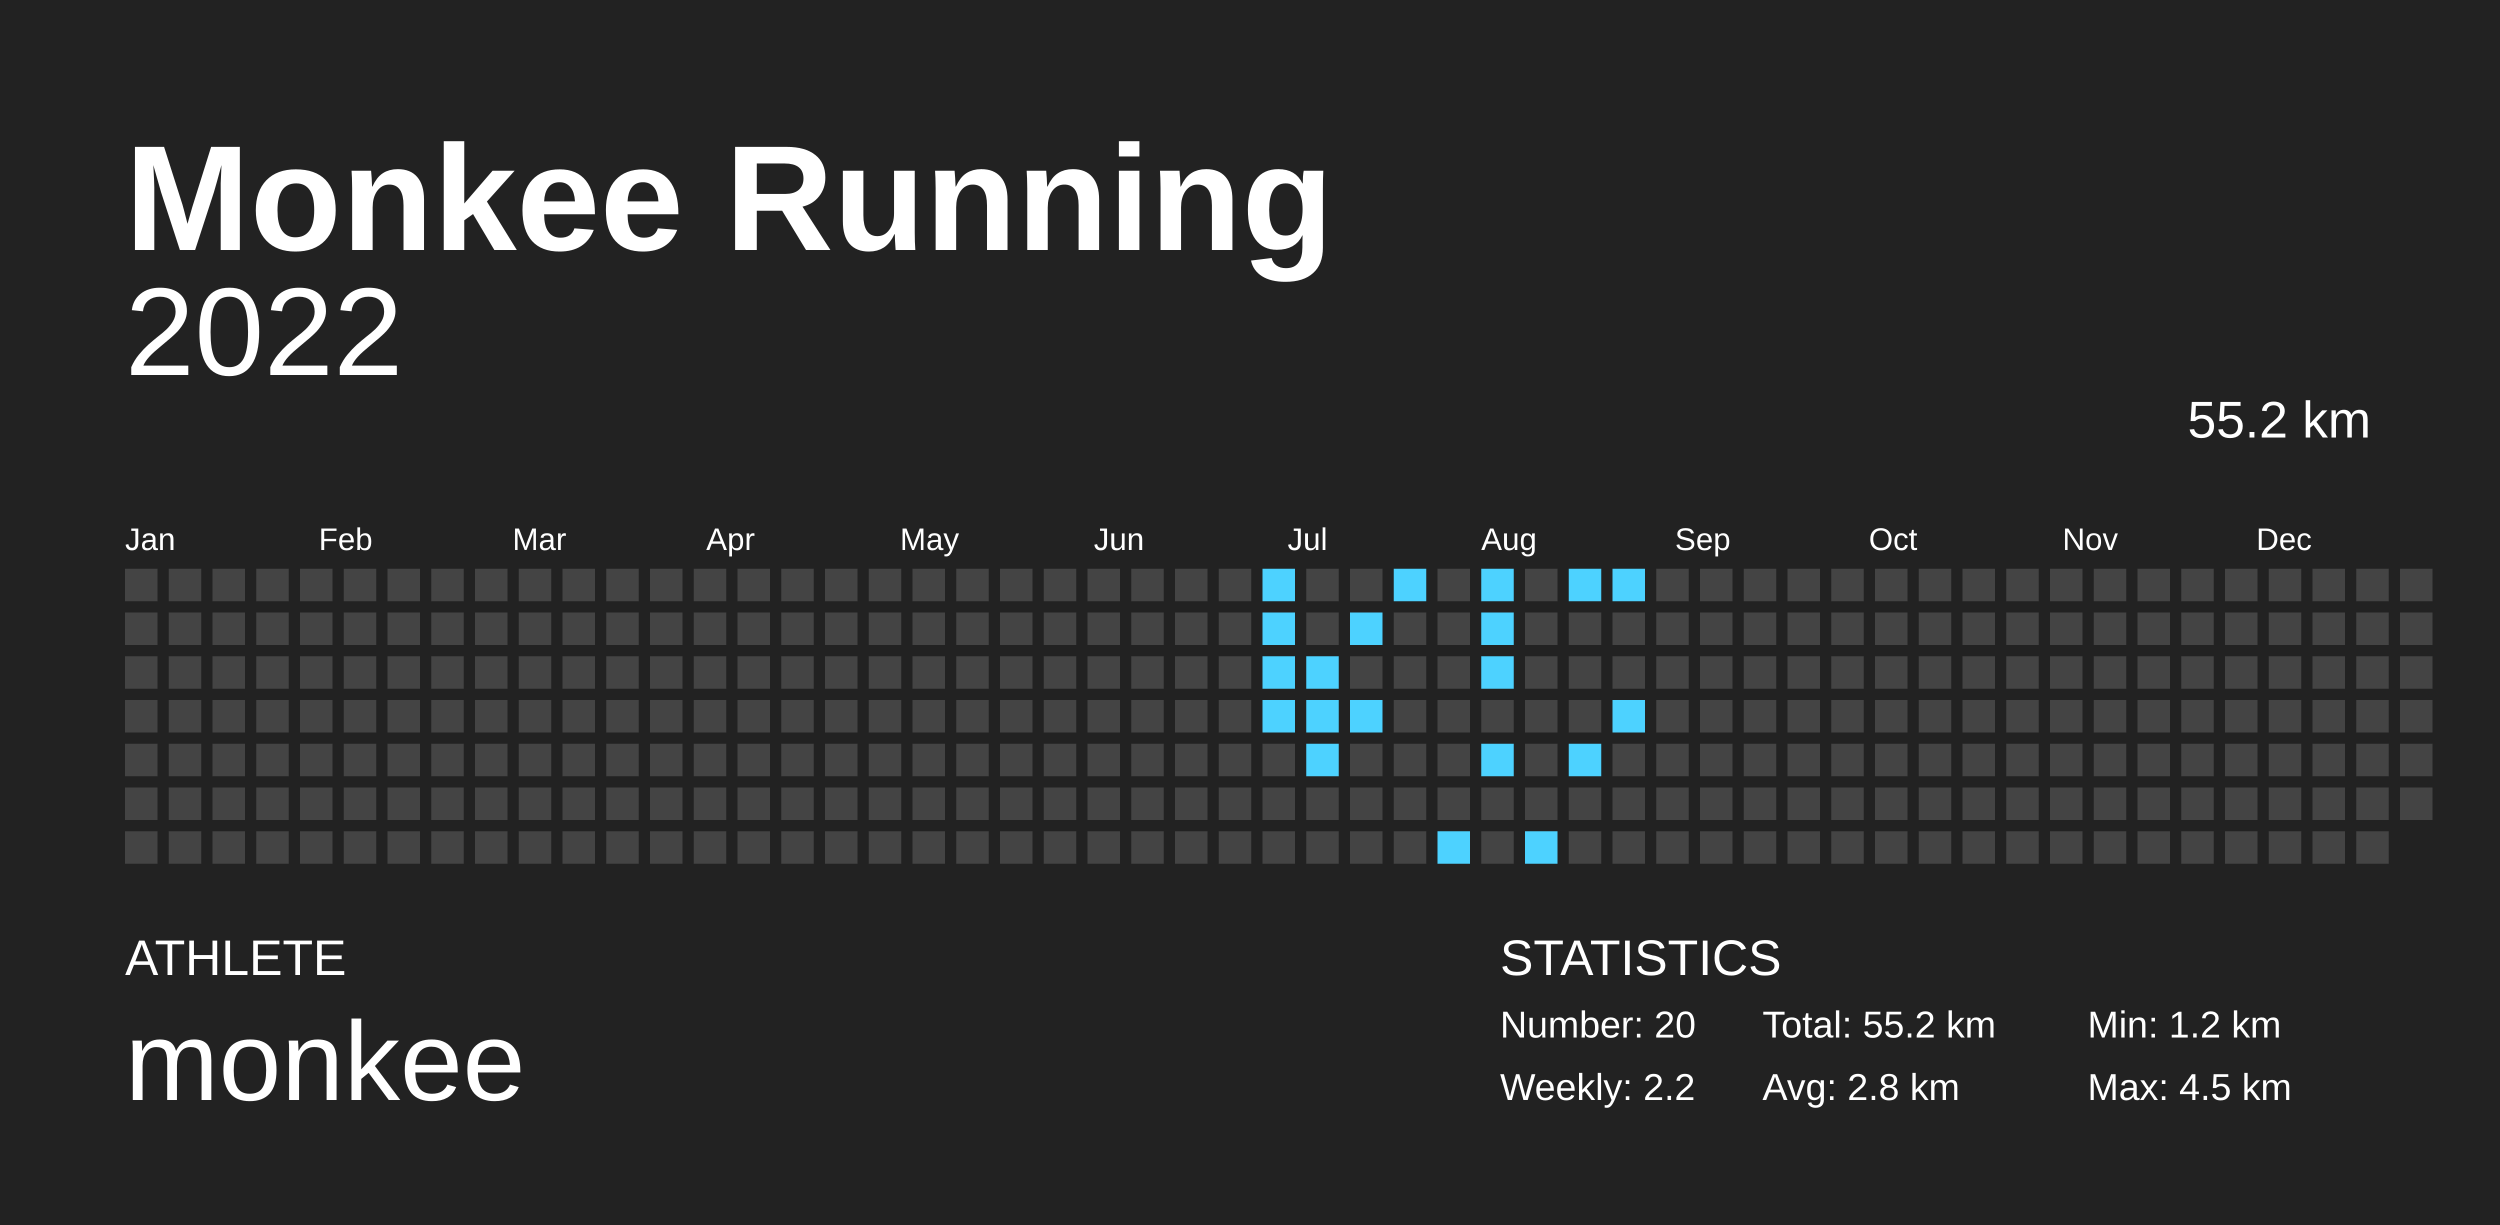
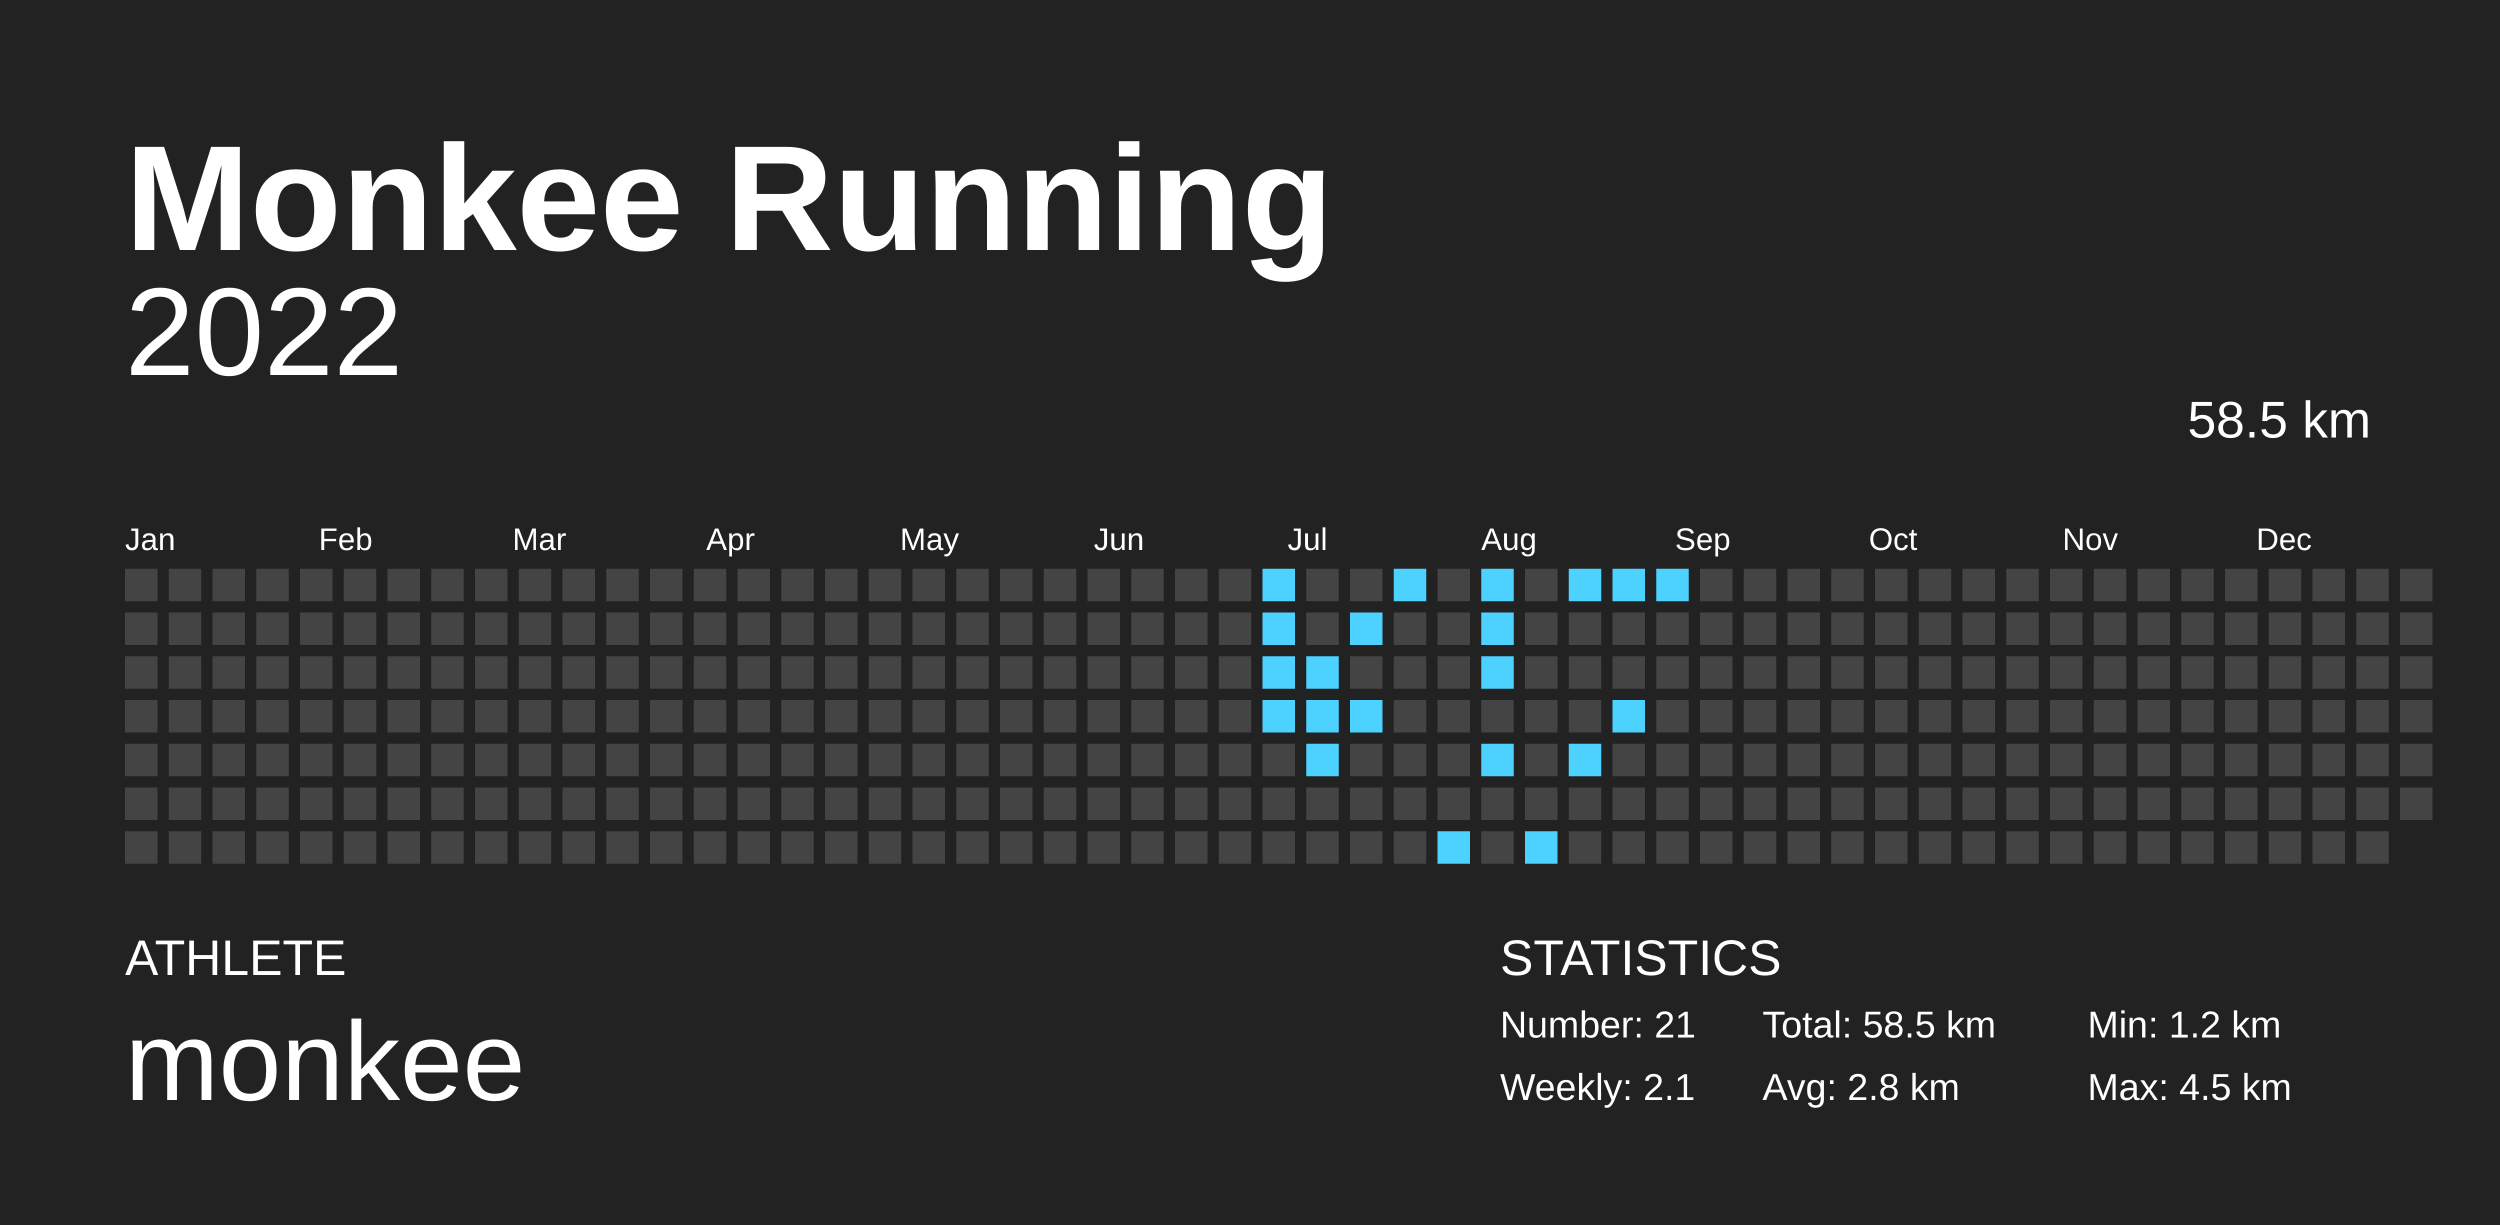
<svg xmlns="http://www.w3.org/2000/svg" baseProfile="full" height="98mm" version="1.1" viewBox="0,0,200,98" width="200mm">
  <defs />
  <rect fill="#222222" height="98" width="200" x="0" y="0" />
  <text fill="#FFFFFF" style="font-size:12px; font-family:Arial; font-weight:bold;" x="10" y="20">Monkee Running</text>
  <text fill="#FFFFFF" style="font-size:4px; font-family:Arial" x="10" y="78">ATHLETE</text>
  <text fill="#FFFFFF" style="font-size:9px; font-family:Arial" x="10" y="88">monkee</text>
  <text fill="#FFFFFF" style="font-size:4px; font-family:Arial" x="120" y="78">STATISTICS</text>
-   <text fill="#FFFFFF" style="font-size:3px; font-family:Arial" x="120" y="83">Number: 20</text>
-   <text fill="#FFFFFF" style="font-size:3px; font-family:Arial" x="120" y="88">Weekly: 2.2</text>
-   <text fill="#FFFFFF" style="font-size:3px; font-family:Arial" x="141" y="83">Total: 55.2 km</text>
+   <text fill="#FFFFFF" style="font-size:3px; font-family:Arial" x="120" y="83">Number: 21</text>
+   <text fill="#FFFFFF" style="font-size:3px; font-family:Arial" x="120" y="88">Weekly: 2.1</text>
+   <text fill="#FFFFFF" style="font-size:3px; font-family:Arial" x="141" y="83">Total: 58.5 km</text>
  <text fill="#FFFFFF" style="font-size:3px; font-family:Arial" x="141" y="88">Avg: 2.8 km</text>
  <text fill="#FFFFFF" style="font-size:3px; font-family:Arial" x="167" y="83">Min: 1.2 km</text>
  <text fill="#FFFFFF" style="font-size:3px; font-family:Arial" x="167" y="88">Max: 4.5 km</text>
  <text alignment-baseline="hanging" fill="#FFFFFF" style="font-size:10.0px; font-family:Arial;" x="10" y="30">2022</text>
-   <text alignment-baseline="hanging" fill="#FFFFFF" style="font-size:4.125px; font-family:Arial;" x="175" y="35">55.2 km</text>
+   <text alignment-baseline="hanging" fill="#FFFFFF" style="font-size:4.125px; font-family:Arial;" x="175" y="35">58.5 km</text>
  <text fill="#FFFFFF" style="font-size:2.5px; font-family:Arial" x="10.0" y="44">Jan</text>
  <text fill="#FFFFFF" style="font-size:2.5px; font-family:Arial" x="25.5" y="44">Feb</text>
  <text fill="#FFFFFF" style="font-size:2.5px; font-family:Arial" x="41.0" y="44">Mar</text>
  <text fill="#FFFFFF" style="font-size:2.5px; font-family:Arial" x="56.5" y="44">Apr</text>
  <text fill="#FFFFFF" style="font-size:2.5px; font-family:Arial" x="72.0" y="44">May</text>
  <text fill="#FFFFFF" style="font-size:2.5px; font-family:Arial" x="87.5" y="44">Jun</text>
  <text fill="#FFFFFF" style="font-size:2.5px; font-family:Arial" x="103.0" y="44">Jul</text>
  <text fill="#FFFFFF" style="font-size:2.5px; font-family:Arial" x="118.5" y="44">Aug</text>
  <text fill="#FFFFFF" style="font-size:2.5px; font-family:Arial" x="134.0" y="44">Sep</text>
  <text fill="#FFFFFF" style="font-size:2.5px; font-family:Arial" x="149.5" y="44">Oct</text>
  <text fill="#FFFFFF" style="font-size:2.5px; font-family:Arial" x="165.0" y="44">Nov</text>
  <text fill="#FFFFFF" style="font-size:2.5px; font-family:Arial" x="180.5" y="44">Dec</text>
  <rect fill="#444444" height="2.6" width="2.6" x="10.0" y="45.5" />
  <rect fill="#444444" height="2.6" width="2.6" x="10.0" y="49.0" />
  <rect fill="#444444" height="2.6" width="2.6" x="10.0" y="52.5" />
  <rect fill="#444444" height="2.6" width="2.6" x="10.0" y="56.0" />
  <rect fill="#444444" height="2.6" width="2.6" x="10.0" y="59.5" />
  <rect fill="#444444" height="2.6" width="2.6" x="10.0" y="63.0" />
  <rect fill="#444444" height="2.6" width="2.6" x="10.0" y="66.5" />
  <rect fill="#444444" height="2.6" width="2.6" x="13.5" y="45.5" />
  <rect fill="#444444" height="2.6" width="2.6" x="13.5" y="49.0" />
  <rect fill="#444444" height="2.6" width="2.6" x="13.5" y="52.5" />
  <rect fill="#444444" height="2.6" width="2.6" x="13.5" y="56.0" />
  <rect fill="#444444" height="2.6" width="2.6" x="13.5" y="59.5" />
  <rect fill="#444444" height="2.6" width="2.6" x="13.5" y="63.0" />
  <rect fill="#444444" height="2.6" width="2.6" x="13.5" y="66.5" />
  <rect fill="#444444" height="2.6" width="2.6" x="17.0" y="45.5" />
  <rect fill="#444444" height="2.6" width="2.6" x="17.0" y="49.0" />
  <rect fill="#444444" height="2.6" width="2.6" x="17.0" y="52.5" />
  <rect fill="#444444" height="2.6" width="2.6" x="17.0" y="56.0" />
  <rect fill="#444444" height="2.6" width="2.6" x="17.0" y="59.5" />
  <rect fill="#444444" height="2.6" width="2.6" x="17.0" y="63.0" />
  <rect fill="#444444" height="2.6" width="2.6" x="17.0" y="66.5" />
  <rect fill="#444444" height="2.6" width="2.6" x="20.5" y="45.5" />
  <rect fill="#444444" height="2.6" width="2.6" x="20.5" y="49.0" />
  <rect fill="#444444" height="2.6" width="2.6" x="20.5" y="52.5" />
  <rect fill="#444444" height="2.6" width="2.6" x="20.5" y="56.0" />
  <rect fill="#444444" height="2.6" width="2.6" x="20.5" y="59.5" />
  <rect fill="#444444" height="2.6" width="2.6" x="20.5" y="63.0" />
  <rect fill="#444444" height="2.6" width="2.6" x="20.5" y="66.5" />
  <rect fill="#444444" height="2.6" width="2.6" x="24.0" y="45.5" />
  <rect fill="#444444" height="2.6" width="2.6" x="24.0" y="49.0" />
  <rect fill="#444444" height="2.6" width="2.6" x="24.0" y="52.5" />
  <rect fill="#444444" height="2.6" width="2.6" x="24.0" y="56.0" />
  <rect fill="#444444" height="2.6" width="2.6" x="24.0" y="59.5" />
  <rect fill="#444444" height="2.6" width="2.6" x="24.0" y="63.0" />
  <rect fill="#444444" height="2.6" width="2.6" x="24.0" y="66.5" />
  <rect fill="#444444" height="2.6" width="2.6" x="27.5" y="45.5" />
  <rect fill="#444444" height="2.6" width="2.6" x="27.5" y="49.0" />
  <rect fill="#444444" height="2.6" width="2.6" x="27.5" y="52.5" />
  <rect fill="#444444" height="2.6" width="2.6" x="27.5" y="56.0" />
  <rect fill="#444444" height="2.6" width="2.6" x="27.5" y="59.5" />
  <rect fill="#444444" height="2.6" width="2.6" x="27.5" y="63.0" />
  <rect fill="#444444" height="2.6" width="2.6" x="27.5" y="66.5" />
  <rect fill="#444444" height="2.6" width="2.6" x="31.0" y="45.5" />
  <rect fill="#444444" height="2.6" width="2.6" x="31.0" y="49.0" />
  <rect fill="#444444" height="2.6" width="2.6" x="31.0" y="52.5" />
  <rect fill="#444444" height="2.6" width="2.6" x="31.0" y="56.0" />
  <rect fill="#444444" height="2.6" width="2.6" x="31.0" y="59.5" />
  <rect fill="#444444" height="2.6" width="2.6" x="31.0" y="63.0" />
  <rect fill="#444444" height="2.6" width="2.6" x="31.0" y="66.5" />
  <rect fill="#444444" height="2.6" width="2.6" x="34.5" y="45.5" />
  <rect fill="#444444" height="2.6" width="2.6" x="34.5" y="49.0" />
  <rect fill="#444444" height="2.6" width="2.6" x="34.5" y="52.5" />
  <rect fill="#444444" height="2.6" width="2.6" x="34.5" y="56.0" />
  <rect fill="#444444" height="2.6" width="2.6" x="34.5" y="59.5" />
  <rect fill="#444444" height="2.6" width="2.6" x="34.5" y="63.0" />
  <rect fill="#444444" height="2.6" width="2.6" x="34.5" y="66.5" />
  <rect fill="#444444" height="2.6" width="2.6" x="38.0" y="45.5" />
  <rect fill="#444444" height="2.6" width="2.6" x="38.0" y="49.0" />
  <rect fill="#444444" height="2.6" width="2.6" x="38.0" y="52.5" />
  <rect fill="#444444" height="2.6" width="2.6" x="38.0" y="56.0" />
  <rect fill="#444444" height="2.6" width="2.6" x="38.0" y="59.5" />
  <rect fill="#444444" height="2.6" width="2.6" x="38.0" y="63.0" />
  <rect fill="#444444" height="2.6" width="2.6" x="38.0" y="66.5" />
  <rect fill="#444444" height="2.6" width="2.6" x="41.5" y="45.5" />
  <rect fill="#444444" height="2.6" width="2.6" x="41.5" y="49.0" />
  <rect fill="#444444" height="2.6" width="2.6" x="41.5" y="52.5" />
  <rect fill="#444444" height="2.6" width="2.6" x="41.5" y="56.0" />
  <rect fill="#444444" height="2.6" width="2.6" x="41.5" y="59.5" />
  <rect fill="#444444" height="2.6" width="2.6" x="41.5" y="63.0" />
  <rect fill="#444444" height="2.6" width="2.6" x="41.5" y="66.5" />
  <rect fill="#444444" height="2.6" width="2.6" x="45.0" y="45.5" />
  <rect fill="#444444" height="2.6" width="2.6" x="45.0" y="49.0" />
  <rect fill="#444444" height="2.6" width="2.6" x="45.0" y="52.5" />
  <rect fill="#444444" height="2.6" width="2.6" x="45.0" y="56.0" />
  <rect fill="#444444" height="2.6" width="2.6" x="45.0" y="59.5" />
  <rect fill="#444444" height="2.6" width="2.6" x="45.0" y="63.0" />
  <rect fill="#444444" height="2.6" width="2.6" x="45.0" y="66.5" />
  <rect fill="#444444" height="2.6" width="2.6" x="48.5" y="45.5" />
  <rect fill="#444444" height="2.6" width="2.6" x="48.5" y="49.0" />
  <rect fill="#444444" height="2.6" width="2.6" x="48.5" y="52.5" />
  <rect fill="#444444" height="2.6" width="2.6" x="48.5" y="56.0" />
  <rect fill="#444444" height="2.6" width="2.6" x="48.5" y="59.5" />
  <rect fill="#444444" height="2.6" width="2.6" x="48.5" y="63.0" />
  <rect fill="#444444" height="2.6" width="2.6" x="48.5" y="66.5" />
  <rect fill="#444444" height="2.6" width="2.6" x="52.0" y="45.5" />
  <rect fill="#444444" height="2.6" width="2.6" x="52.0" y="49.0" />
  <rect fill="#444444" height="2.6" width="2.6" x="52.0" y="52.5" />
  <rect fill="#444444" height="2.6" width="2.6" x="52.0" y="56.0" />
  <rect fill="#444444" height="2.6" width="2.6" x="52.0" y="59.5" />
  <rect fill="#444444" height="2.6" width="2.6" x="52.0" y="63.0" />
  <rect fill="#444444" height="2.6" width="2.6" x="52.0" y="66.5" />
  <rect fill="#444444" height="2.6" width="2.6" x="55.5" y="45.5" />
  <rect fill="#444444" height="2.6" width="2.6" x="55.5" y="49.0" />
  <rect fill="#444444" height="2.6" width="2.6" x="55.5" y="52.5" />
  <rect fill="#444444" height="2.6" width="2.6" x="55.5" y="56.0" />
  <rect fill="#444444" height="2.6" width="2.6" x="55.5" y="59.5" />
  <rect fill="#444444" height="2.6" width="2.6" x="55.5" y="63.0" />
  <rect fill="#444444" height="2.6" width="2.6" x="55.5" y="66.5" />
  <rect fill="#444444" height="2.6" width="2.6" x="59.0" y="45.5" />
  <rect fill="#444444" height="2.6" width="2.6" x="59.0" y="49.0" />
  <rect fill="#444444" height="2.6" width="2.6" x="59.0" y="52.5" />
  <rect fill="#444444" height="2.6" width="2.6" x="59.0" y="56.0" />
  <rect fill="#444444" height="2.6" width="2.6" x="59.0" y="59.5" />
  <rect fill="#444444" height="2.6" width="2.6" x="59.0" y="63.0" />
  <rect fill="#444444" height="2.6" width="2.6" x="59.0" y="66.5" />
  <rect fill="#444444" height="2.6" width="2.6" x="62.5" y="45.5" />
  <rect fill="#444444" height="2.6" width="2.6" x="62.5" y="49.0" />
  <rect fill="#444444" height="2.6" width="2.6" x="62.5" y="52.5" />
  <rect fill="#444444" height="2.6" width="2.6" x="62.5" y="56.0" />
  <rect fill="#444444" height="2.6" width="2.6" x="62.5" y="59.5" />
  <rect fill="#444444" height="2.6" width="2.6" x="62.5" y="63.0" />
  <rect fill="#444444" height="2.6" width="2.6" x="62.5" y="66.5" />
  <rect fill="#444444" height="2.6" width="2.6" x="66.0" y="45.5" />
  <rect fill="#444444" height="2.6" width="2.6" x="66.0" y="49.0" />
  <rect fill="#444444" height="2.6" width="2.6" x="66.0" y="52.5" />
  <rect fill="#444444" height="2.6" width="2.6" x="66.0" y="56.0" />
  <rect fill="#444444" height="2.6" width="2.6" x="66.0" y="59.5" />
  <rect fill="#444444" height="2.6" width="2.6" x="66.0" y="63.0" />
  <rect fill="#444444" height="2.6" width="2.6" x="66.0" y="66.5" />
  <rect fill="#444444" height="2.6" width="2.6" x="69.5" y="45.5" />
  <rect fill="#444444" height="2.6" width="2.6" x="69.5" y="49.0" />
  <rect fill="#444444" height="2.6" width="2.6" x="69.5" y="52.5" />
  <rect fill="#444444" height="2.6" width="2.6" x="69.5" y="56.0" />
  <rect fill="#444444" height="2.6" width="2.6" x="69.5" y="59.5" />
  <rect fill="#444444" height="2.6" width="2.6" x="69.5" y="63.0" />
  <rect fill="#444444" height="2.6" width="2.6" x="69.5" y="66.5" />
  <rect fill="#444444" height="2.6" width="2.6" x="73.0" y="45.5" />
  <rect fill="#444444" height="2.6" width="2.6" x="73.0" y="49.0" />
  <rect fill="#444444" height="2.6" width="2.6" x="73.0" y="52.5" />
  <rect fill="#444444" height="2.6" width="2.6" x="73.0" y="56.0" />
  <rect fill="#444444" height="2.6" width="2.6" x="73.0" y="59.5" />
  <rect fill="#444444" height="2.6" width="2.6" x="73.0" y="63.0" />
  <rect fill="#444444" height="2.6" width="2.6" x="73.0" y="66.5" />
  <rect fill="#444444" height="2.6" width="2.6" x="76.5" y="45.5" />
  <rect fill="#444444" height="2.6" width="2.6" x="76.5" y="49.0" />
  <rect fill="#444444" height="2.6" width="2.6" x="76.5" y="52.5" />
  <rect fill="#444444" height="2.6" width="2.6" x="76.5" y="56.0" />
  <rect fill="#444444" height="2.6" width="2.6" x="76.5" y="59.5" />
  <rect fill="#444444" height="2.6" width="2.6" x="76.5" y="63.0" />
  <rect fill="#444444" height="2.6" width="2.6" x="76.5" y="66.5" />
  <rect fill="#444444" height="2.6" width="2.6" x="80.0" y="45.5" />
  <rect fill="#444444" height="2.6" width="2.6" x="80.0" y="49.0" />
  <rect fill="#444444" height="2.6" width="2.6" x="80.0" y="52.5" />
  <rect fill="#444444" height="2.6" width="2.6" x="80.0" y="56.0" />
  <rect fill="#444444" height="2.6" width="2.6" x="80.0" y="59.5" />
  <rect fill="#444444" height="2.6" width="2.6" x="80.0" y="63.0" />
  <rect fill="#444444" height="2.6" width="2.6" x="80.0" y="66.5" />
  <rect fill="#444444" height="2.6" width="2.6" x="83.5" y="45.5" />
  <rect fill="#444444" height="2.6" width="2.6" x="83.5" y="49.0" />
  <rect fill="#444444" height="2.6" width="2.6" x="83.5" y="52.5" />
  <rect fill="#444444" height="2.6" width="2.6" x="83.5" y="56.0" />
  <rect fill="#444444" height="2.6" width="2.6" x="83.5" y="59.5" />
  <rect fill="#444444" height="2.6" width="2.6" x="83.5" y="63.0" />
  <rect fill="#444444" height="2.6" width="2.6" x="83.5" y="66.5" />
  <rect fill="#444444" height="2.6" width="2.6" x="87.0" y="45.5" />
  <rect fill="#444444" height="2.6" width="2.6" x="87.0" y="49.0" />
  <rect fill="#444444" height="2.6" width="2.6" x="87.0" y="52.5" />
  <rect fill="#444444" height="2.6" width="2.6" x="87.0" y="56.0" />
  <rect fill="#444444" height="2.6" width="2.6" x="87.0" y="59.5" />
  <rect fill="#444444" height="2.6" width="2.6" x="87.0" y="63.0" />
  <rect fill="#444444" height="2.6" width="2.6" x="87.0" y="66.5" />
  <rect fill="#444444" height="2.6" width="2.6" x="90.5" y="45.5" />
  <rect fill="#444444" height="2.6" width="2.6" x="90.5" y="49.0" />
  <rect fill="#444444" height="2.6" width="2.6" x="90.5" y="52.5" />
  <rect fill="#444444" height="2.6" width="2.6" x="90.5" y="56.0" />
  <rect fill="#444444" height="2.6" width="2.6" x="90.5" y="59.5" />
  <rect fill="#444444" height="2.6" width="2.6" x="90.5" y="63.0" />
  <rect fill="#444444" height="2.6" width="2.6" x="90.5" y="66.5" />
  <rect fill="#444444" height="2.6" width="2.6" x="94.0" y="45.5" />
  <rect fill="#444444" height="2.6" width="2.6" x="94.0" y="49.0" />
  <rect fill="#444444" height="2.6" width="2.6" x="94.0" y="52.5" />
  <rect fill="#444444" height="2.6" width="2.6" x="94.0" y="56.0" />
  <rect fill="#444444" height="2.6" width="2.6" x="94.0" y="59.5" />
  <rect fill="#444444" height="2.6" width="2.6" x="94.0" y="63.0" />
  <rect fill="#444444" height="2.6" width="2.6" x="94.0" y="66.5" />
  <rect fill="#444444" height="2.6" width="2.6" x="97.5" y="45.5" />
  <rect fill="#444444" height="2.6" width="2.6" x="97.5" y="49.0" />
  <rect fill="#444444" height="2.6" width="2.6" x="97.5" y="52.5" />
  <rect fill="#444444" height="2.6" width="2.6" x="97.5" y="56.0" />
  <rect fill="#444444" height="2.6" width="2.6" x="97.5" y="59.5" />
  <rect fill="#444444" height="2.6" width="2.6" x="97.5" y="63.0" />
  <rect fill="#444444" height="2.6" width="2.6" x="97.5" y="66.5" />
  <rect fill="#4dd2ff" height="2.6" width="2.6" x="101.0" y="45.5" />
  <rect fill="#4dd2ff" height="2.6" width="2.6" x="101.0" y="49.0" />
  <rect fill="#4dd2ff" height="2.6" width="2.6" x="101.0" y="52.5" />
  <rect fill="#4dd2ff" height="2.6" width="2.6" x="101.0" y="56.0" />
  <rect fill="#444444" height="2.6" width="2.6" x="101.0" y="59.5" />
  <rect fill="#444444" height="2.6" width="2.6" x="101.0" y="63.0" />
  <rect fill="#444444" height="2.6" width="2.6" x="101.0" y="66.5" />
  <rect fill="#444444" height="2.6" width="2.6" x="104.5" y="45.5" />
  <rect fill="#444444" height="2.6" width="2.6" x="104.5" y="49.0" />
  <rect fill="#4dd2ff" height="2.6" width="2.6" x="104.5" y="52.5" />
  <rect fill="#4dd2ff" height="2.6" width="2.6" x="104.5" y="56.0" />
  <rect fill="#4dd2ff" height="2.6" width="2.6" x="104.5" y="59.5" />
  <rect fill="#444444" height="2.6" width="2.6" x="104.5" y="63.0" />
  <rect fill="#444444" height="2.6" width="2.6" x="104.5" y="66.5" />
  <rect fill="#444444" height="2.6" width="2.6" x="108.0" y="45.5" />
  <rect fill="#4dd2ff" height="2.6" width="2.6" x="108.0" y="49.0" />
  <rect fill="#444444" height="2.6" width="2.6" x="108.0" y="52.5" />
  <rect fill="#4dd2ff" height="2.6" width="2.6" x="108.0" y="56.0" />
  <rect fill="#444444" height="2.6" width="2.6" x="108.0" y="59.5" />
  <rect fill="#444444" height="2.6" width="2.6" x="108.0" y="63.0" />
  <rect fill="#444444" height="2.6" width="2.6" x="108.0" y="66.5" />
  <rect fill="#4dd2ff" height="2.6" width="2.6" x="111.5" y="45.5" />
  <rect fill="#444444" height="2.6" width="2.6" x="111.5" y="49.0" />
  <rect fill="#444444" height="2.6" width="2.6" x="111.5" y="52.5" />
  <rect fill="#444444" height="2.6" width="2.6" x="111.5" y="56.0" />
  <rect fill="#444444" height="2.6" width="2.6" x="111.5" y="59.5" />
  <rect fill="#444444" height="2.6" width="2.6" x="111.5" y="63.0" />
  <rect fill="#444444" height="2.6" width="2.6" x="111.5" y="66.5" />
  <rect fill="#444444" height="2.6" width="2.6" x="115.0" y="45.5" />
  <rect fill="#444444" height="2.6" width="2.6" x="115.0" y="49.0" />
  <rect fill="#444444" height="2.6" width="2.6" x="115.0" y="52.5" />
  <rect fill="#444444" height="2.6" width="2.6" x="115.0" y="56.0" />
  <rect fill="#444444" height="2.6" width="2.6" x="115.0" y="59.5" />
  <rect fill="#444444" height="2.6" width="2.6" x="115.0" y="63.0" />
  <rect fill="#4dd2ff" height="2.6" width="2.6" x="115.0" y="66.5" />
  <rect fill="#4dd2ff" height="2.6" width="2.6" x="118.5" y="45.5" />
  <rect fill="#4dd2ff" height="2.6" width="2.6" x="118.5" y="49.0" />
  <rect fill="#4dd2ff" height="2.6" width="2.6" x="118.5" y="52.5" />
  <rect fill="#444444" height="2.6" width="2.6" x="118.5" y="56.0" />
  <rect fill="#4dd2ff" height="2.6" width="2.6" x="118.5" y="59.5" />
  <rect fill="#444444" height="2.6" width="2.6" x="118.5" y="63.0" />
  <rect fill="#444444" height="2.6" width="2.6" x="118.5" y="66.5" />
  <rect fill="#444444" height="2.6" width="2.6" x="122.0" y="45.5" />
  <rect fill="#444444" height="2.6" width="2.6" x="122.0" y="49.0" />
  <rect fill="#444444" height="2.6" width="2.6" x="122.0" y="52.5" />
  <rect fill="#444444" height="2.6" width="2.6" x="122.0" y="56.0" />
  <rect fill="#444444" height="2.6" width="2.6" x="122.0" y="59.5" />
  <rect fill="#444444" height="2.6" width="2.6" x="122.0" y="63.0" />
  <rect fill="#4dd2ff" height="2.6" width="2.6" x="122.0" y="66.5" />
  <rect fill="#4dd2ff" height="2.6" width="2.6" x="125.5" y="45.5" />
  <rect fill="#444444" height="2.6" width="2.6" x="125.5" y="49.0" />
  <rect fill="#444444" height="2.6" width="2.6" x="125.5" y="52.5" />
  <rect fill="#444444" height="2.6" width="2.6" x="125.5" y="56.0" />
  <rect fill="#4dd2ff" height="2.6" width="2.6" x="125.5" y="59.5" />
  <rect fill="#444444" height="2.6" width="2.6" x="125.5" y="63.0" />
  <rect fill="#444444" height="2.6" width="2.6" x="125.5" y="66.5" />
  <rect fill="#4dd2ff" height="2.6" width="2.6" x="129.0" y="45.5" />
  <rect fill="#444444" height="2.6" width="2.6" x="129.0" y="49.0" />
  <rect fill="#444444" height="2.6" width="2.6" x="129.0" y="52.5" />
  <rect fill="#4dd2ff" height="2.6" width="2.6" x="129.0" y="56.0" />
  <rect fill="#444444" height="2.6" width="2.6" x="129.0" y="59.5" />
  <rect fill="#444444" height="2.6" width="2.6" x="129.0" y="63.0" />
  <rect fill="#444444" height="2.6" width="2.6" x="129.0" y="66.5" />
-   <rect fill="#444444" height="2.6" width="2.6" x="132.5" y="45.5" />
+   <rect fill="#4dd2ff" height="2.6" width="2.6" x="132.5" y="45.5" />
  <rect fill="#444444" height="2.6" width="2.6" x="132.5" y="49.0" />
  <rect fill="#444444" height="2.6" width="2.6" x="132.5" y="52.5" />
  <rect fill="#444444" height="2.6" width="2.6" x="132.5" y="56.0" />
  <rect fill="#444444" height="2.6" width="2.6" x="132.5" y="59.5" />
  <rect fill="#444444" height="2.6" width="2.6" x="132.5" y="63.0" />
  <rect fill="#444444" height="2.6" width="2.6" x="132.5" y="66.5" />
  <rect fill="#444444" height="2.6" width="2.6" x="136.0" y="45.5" />
  <rect fill="#444444" height="2.6" width="2.6" x="136.0" y="49.0" />
  <rect fill="#444444" height="2.6" width="2.6" x="136.0" y="52.5" />
  <rect fill="#444444" height="2.6" width="2.6" x="136.0" y="56.0" />
  <rect fill="#444444" height="2.6" width="2.6" x="136.0" y="59.5" />
  <rect fill="#444444" height="2.6" width="2.6" x="136.0" y="63.0" />
  <rect fill="#444444" height="2.6" width="2.6" x="136.0" y="66.5" />
  <rect fill="#444444" height="2.6" width="2.6" x="139.5" y="45.5" />
  <rect fill="#444444" height="2.6" width="2.6" x="139.5" y="49.0" />
  <rect fill="#444444" height="2.6" width="2.6" x="139.5" y="52.5" />
  <rect fill="#444444" height="2.6" width="2.6" x="139.5" y="56.0" />
  <rect fill="#444444" height="2.6" width="2.6" x="139.5" y="59.5" />
  <rect fill="#444444" height="2.6" width="2.6" x="139.5" y="63.0" />
  <rect fill="#444444" height="2.6" width="2.6" x="139.5" y="66.5" />
  <rect fill="#444444" height="2.6" width="2.6" x="143.0" y="45.5" />
  <rect fill="#444444" height="2.6" width="2.6" x="143.0" y="49.0" />
  <rect fill="#444444" height="2.6" width="2.6" x="143.0" y="52.5" />
  <rect fill="#444444" height="2.6" width="2.6" x="143.0" y="56.0" />
  <rect fill="#444444" height="2.6" width="2.6" x="143.0" y="59.5" />
  <rect fill="#444444" height="2.6" width="2.6" x="143.0" y="63.0" />
  <rect fill="#444444" height="2.6" width="2.6" x="143.0" y="66.5" />
  <rect fill="#444444" height="2.6" width="2.6" x="146.5" y="45.5" />
  <rect fill="#444444" height="2.6" width="2.6" x="146.5" y="49.0" />
  <rect fill="#444444" height="2.6" width="2.6" x="146.5" y="52.5" />
  <rect fill="#444444" height="2.6" width="2.6" x="146.5" y="56.0" />
  <rect fill="#444444" height="2.6" width="2.6" x="146.5" y="59.5" />
  <rect fill="#444444" height="2.6" width="2.6" x="146.5" y="63.0" />
  <rect fill="#444444" height="2.6" width="2.6" x="146.5" y="66.5" />
  <rect fill="#444444" height="2.6" width="2.6" x="150.0" y="45.5" />
  <rect fill="#444444" height="2.6" width="2.6" x="150.0" y="49.0" />
  <rect fill="#444444" height="2.6" width="2.6" x="150.0" y="52.5" />
  <rect fill="#444444" height="2.6" width="2.6" x="150.0" y="56.0" />
  <rect fill="#444444" height="2.6" width="2.6" x="150.0" y="59.5" />
  <rect fill="#444444" height="2.6" width="2.6" x="150.0" y="63.0" />
  <rect fill="#444444" height="2.6" width="2.6" x="150.0" y="66.5" />
  <rect fill="#444444" height="2.6" width="2.6" x="153.5" y="45.5" />
  <rect fill="#444444" height="2.6" width="2.6" x="153.5" y="49.0" />
  <rect fill="#444444" height="2.6" width="2.6" x="153.5" y="52.5" />
  <rect fill="#444444" height="2.6" width="2.6" x="153.5" y="56.0" />
  <rect fill="#444444" height="2.6" width="2.6" x="153.5" y="59.5" />
  <rect fill="#444444" height="2.6" width="2.6" x="153.5" y="63.0" />
  <rect fill="#444444" height="2.6" width="2.6" x="153.5" y="66.5" />
  <rect fill="#444444" height="2.6" width="2.6" x="157.0" y="45.5" />
  <rect fill="#444444" height="2.6" width="2.6" x="157.0" y="49.0" />
  <rect fill="#444444" height="2.6" width="2.6" x="157.0" y="52.5" />
  <rect fill="#444444" height="2.6" width="2.6" x="157.0" y="56.0" />
  <rect fill="#444444" height="2.6" width="2.6" x="157.0" y="59.5" />
  <rect fill="#444444" height="2.6" width="2.6" x="157.0" y="63.0" />
  <rect fill="#444444" height="2.6" width="2.6" x="157.0" y="66.5" />
  <rect fill="#444444" height="2.6" width="2.6" x="160.5" y="45.5" />
  <rect fill="#444444" height="2.6" width="2.6" x="160.5" y="49.0" />
  <rect fill="#444444" height="2.6" width="2.6" x="160.5" y="52.5" />
  <rect fill="#444444" height="2.6" width="2.6" x="160.5" y="56.0" />
  <rect fill="#444444" height="2.6" width="2.6" x="160.5" y="59.5" />
  <rect fill="#444444" height="2.6" width="2.6" x="160.5" y="63.0" />
  <rect fill="#444444" height="2.6" width="2.6" x="160.5" y="66.5" />
  <rect fill="#444444" height="2.6" width="2.6" x="164.0" y="45.5" />
  <rect fill="#444444" height="2.6" width="2.6" x="164.0" y="49.0" />
  <rect fill="#444444" height="2.6" width="2.6" x="164.0" y="52.5" />
  <rect fill="#444444" height="2.6" width="2.6" x="164.0" y="56.0" />
  <rect fill="#444444" height="2.6" width="2.6" x="164.0" y="59.5" />
  <rect fill="#444444" height="2.6" width="2.6" x="164.0" y="63.0" />
  <rect fill="#444444" height="2.6" width="2.6" x="164.0" y="66.5" />
  <rect fill="#444444" height="2.6" width="2.6" x="167.5" y="45.5" />
  <rect fill="#444444" height="2.6" width="2.6" x="167.5" y="49.0" />
  <rect fill="#444444" height="2.6" width="2.6" x="167.5" y="52.5" />
  <rect fill="#444444" height="2.6" width="2.6" x="167.5" y="56.0" />
  <rect fill="#444444" height="2.6" width="2.6" x="167.5" y="59.5" />
  <rect fill="#444444" height="2.6" width="2.6" x="167.5" y="63.0" />
  <rect fill="#444444" height="2.6" width="2.6" x="167.5" y="66.5" />
  <rect fill="#444444" height="2.6" width="2.6" x="171.0" y="45.5" />
  <rect fill="#444444" height="2.6" width="2.6" x="171.0" y="49.0" />
  <rect fill="#444444" height="2.6" width="2.6" x="171.0" y="52.5" />
  <rect fill="#444444" height="2.6" width="2.6" x="171.0" y="56.0" />
  <rect fill="#444444" height="2.6" width="2.6" x="171.0" y="59.5" />
  <rect fill="#444444" height="2.6" width="2.6" x="171.0" y="63.0" />
  <rect fill="#444444" height="2.6" width="2.6" x="171.0" y="66.5" />
  <rect fill="#444444" height="2.6" width="2.6" x="174.5" y="45.5" />
  <rect fill="#444444" height="2.6" width="2.6" x="174.5" y="49.0" />
  <rect fill="#444444" height="2.6" width="2.6" x="174.5" y="52.5" />
  <rect fill="#444444" height="2.6" width="2.6" x="174.5" y="56.0" />
  <rect fill="#444444" height="2.6" width="2.6" x="174.5" y="59.5" />
  <rect fill="#444444" height="2.6" width="2.6" x="174.5" y="63.0" />
  <rect fill="#444444" height="2.6" width="2.6" x="174.5" y="66.5" />
  <rect fill="#444444" height="2.6" width="2.6" x="178.0" y="45.5" />
  <rect fill="#444444" height="2.6" width="2.6" x="178.0" y="49.0" />
  <rect fill="#444444" height="2.6" width="2.6" x="178.0" y="52.5" />
  <rect fill="#444444" height="2.6" width="2.6" x="178.0" y="56.0" />
  <rect fill="#444444" height="2.6" width="2.6" x="178.0" y="59.5" />
  <rect fill="#444444" height="2.6" width="2.6" x="178.0" y="63.0" />
  <rect fill="#444444" height="2.6" width="2.6" x="178.0" y="66.5" />
  <rect fill="#444444" height="2.6" width="2.6" x="181.5" y="45.5" />
  <rect fill="#444444" height="2.6" width="2.6" x="181.5" y="49.0" />
  <rect fill="#444444" height="2.6" width="2.6" x="181.5" y="52.5" />
  <rect fill="#444444" height="2.6" width="2.6" x="181.5" y="56.0" />
  <rect fill="#444444" height="2.6" width="2.6" x="181.5" y="59.5" />
  <rect fill="#444444" height="2.6" width="2.6" x="181.5" y="63.0" />
  <rect fill="#444444" height="2.6" width="2.6" x="181.5" y="66.5" />
  <rect fill="#444444" height="2.6" width="2.6" x="185.0" y="45.5" />
  <rect fill="#444444" height="2.6" width="2.6" x="185.0" y="49.0" />
  <rect fill="#444444" height="2.6" width="2.6" x="185.0" y="52.5" />
  <rect fill="#444444" height="2.6" width="2.6" x="185.0" y="56.0" />
  <rect fill="#444444" height="2.6" width="2.6" x="185.0" y="59.5" />
  <rect fill="#444444" height="2.6" width="2.6" x="185.0" y="63.0" />
  <rect fill="#444444" height="2.6" width="2.6" x="185.0" y="66.5" />
  <rect fill="#444444" height="2.6" width="2.6" x="188.5" y="45.5" />
  <rect fill="#444444" height="2.6" width="2.6" x="188.5" y="49.0" />
  <rect fill="#444444" height="2.6" width="2.6" x="188.5" y="52.5" />
  <rect fill="#444444" height="2.6" width="2.6" x="188.5" y="56.0" />
  <rect fill="#444444" height="2.6" width="2.6" x="188.5" y="59.5" />
  <rect fill="#444444" height="2.6" width="2.6" x="188.5" y="63.0" />
  <rect fill="#444444" height="2.6" width="2.6" x="188.5" y="66.5" />
  <rect fill="#444444" height="2.6" width="2.6" x="192.0" y="45.5" />
  <rect fill="#444444" height="2.6" width="2.6" x="192.0" y="49.0" />
  <rect fill="#444444" height="2.6" width="2.6" x="192.0" y="52.5" />
  <rect fill="#444444" height="2.6" width="2.6" x="192.0" y="56.0" />
  <rect fill="#444444" height="2.6" width="2.6" x="192.0" y="59.5" />
  <rect fill="#444444" height="2.6" width="2.6" x="192.0" y="63.0" />
</svg>
